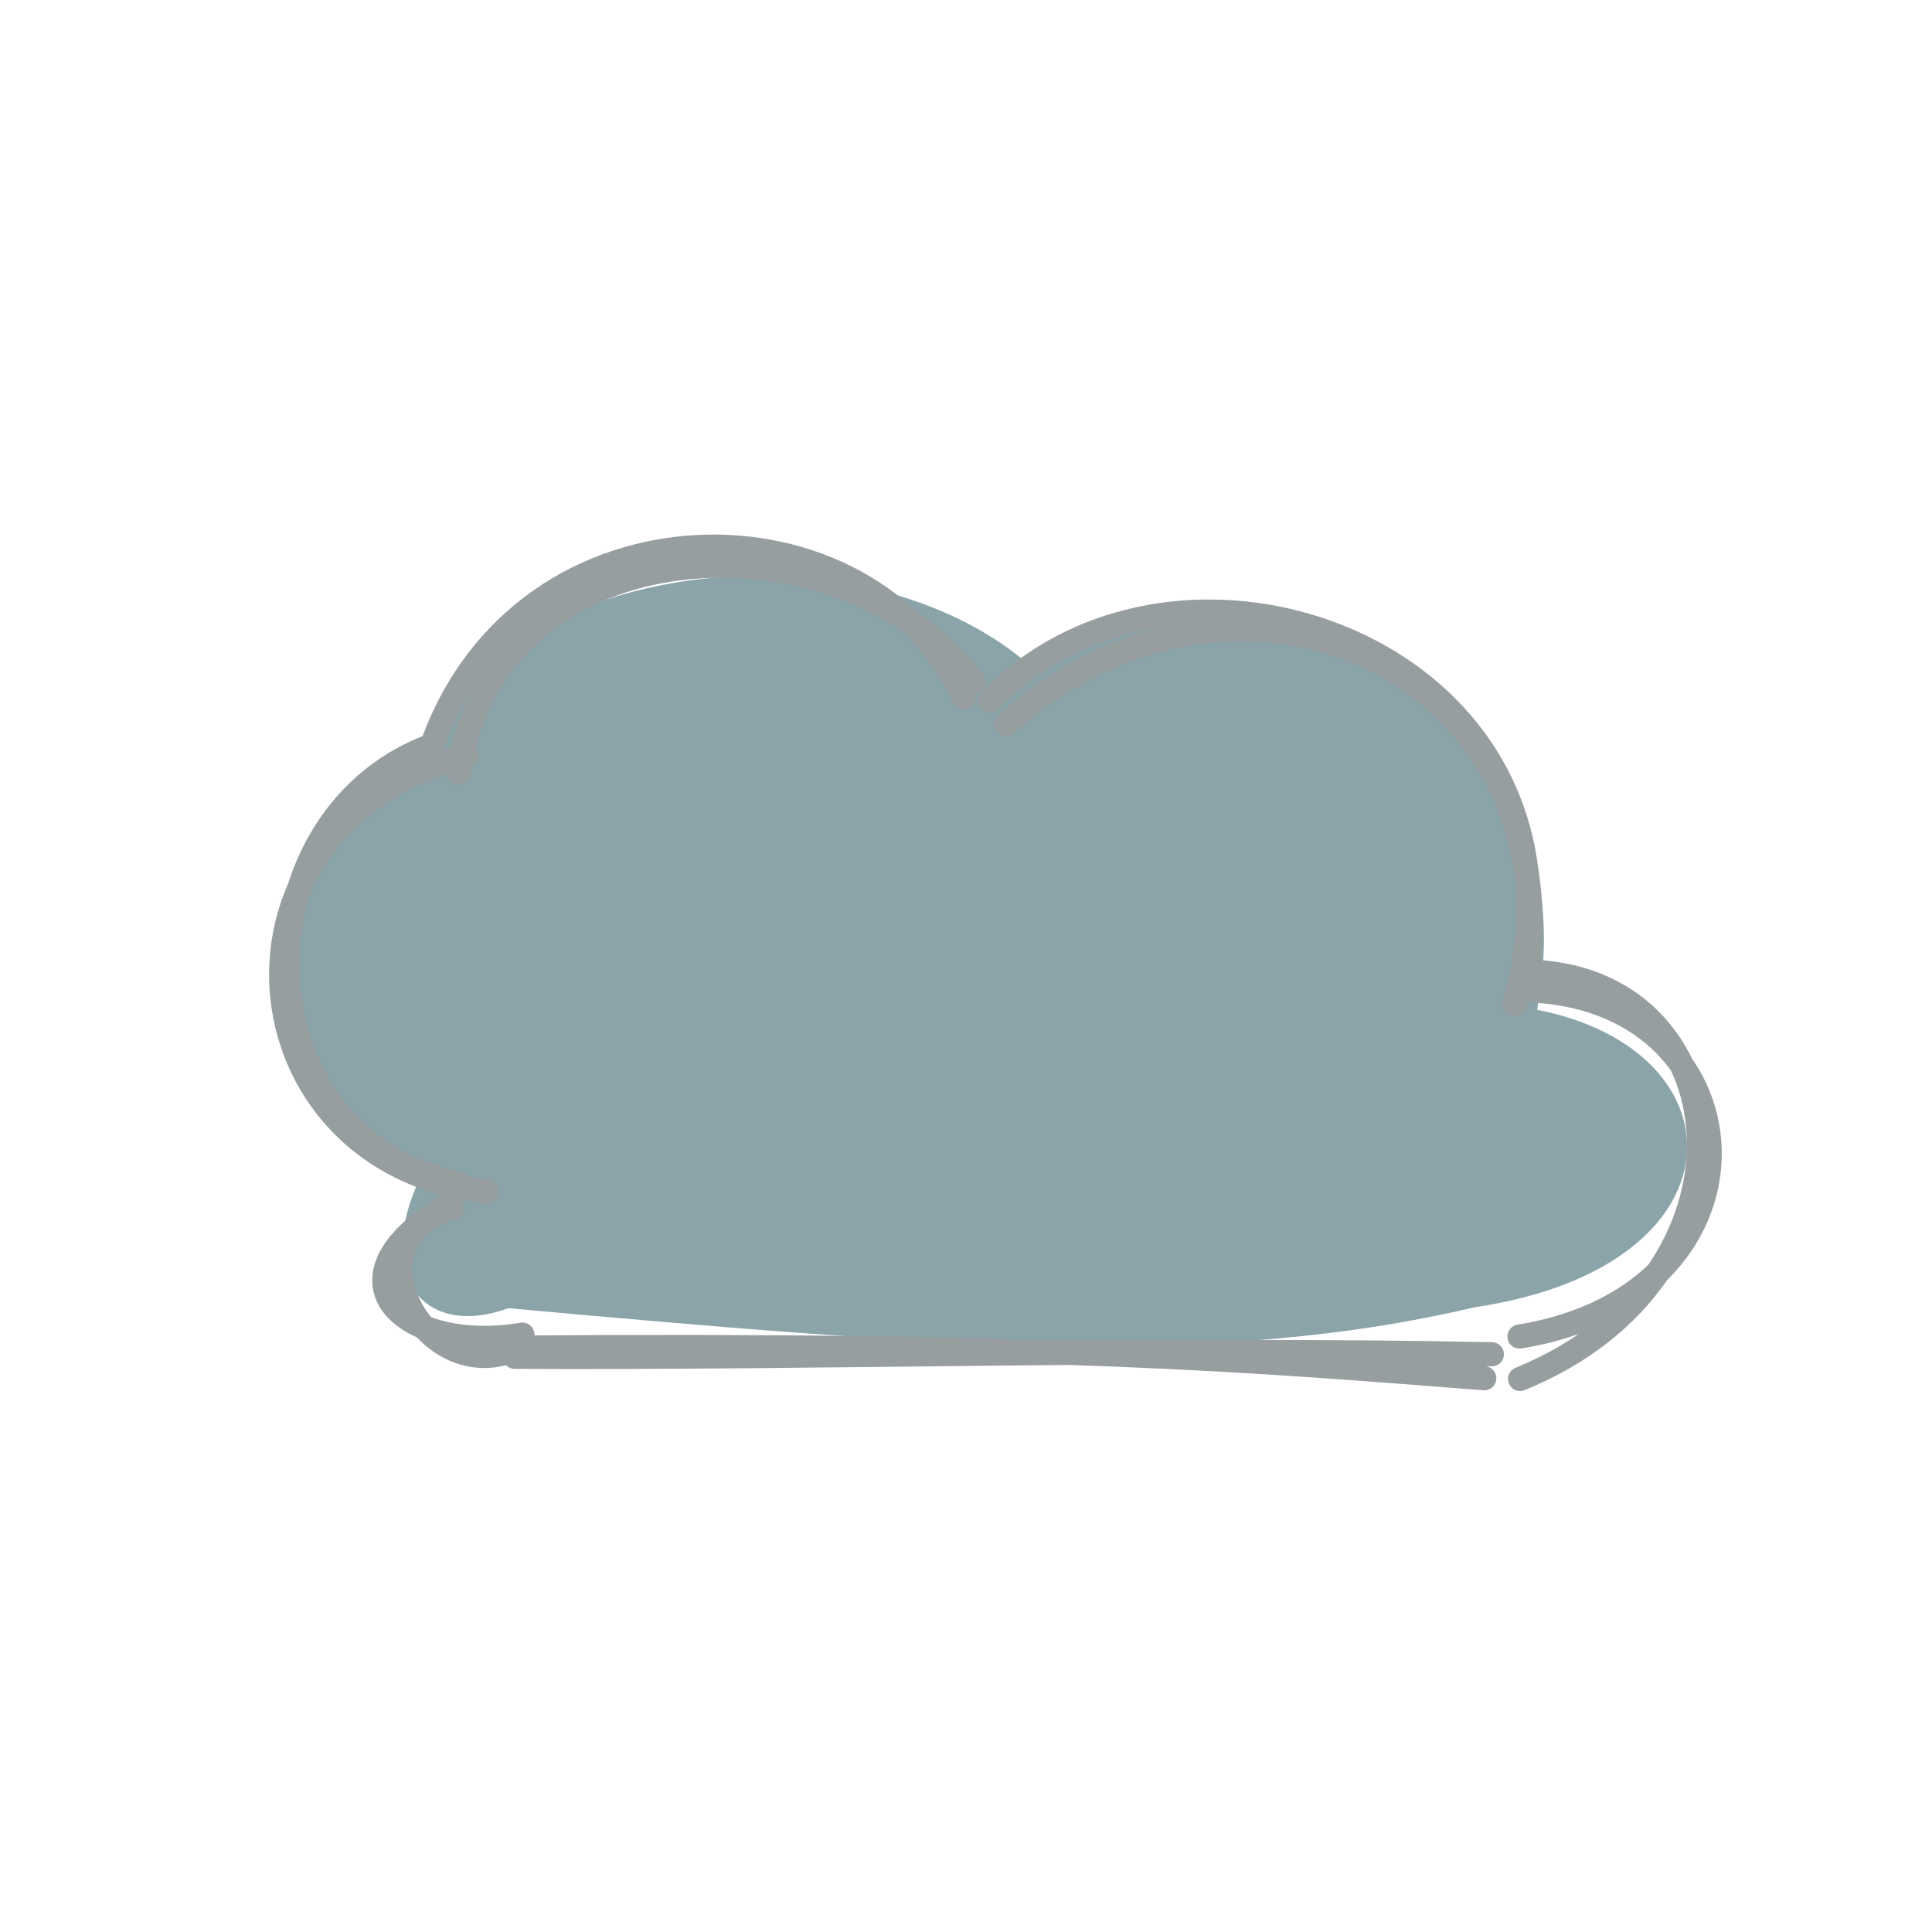
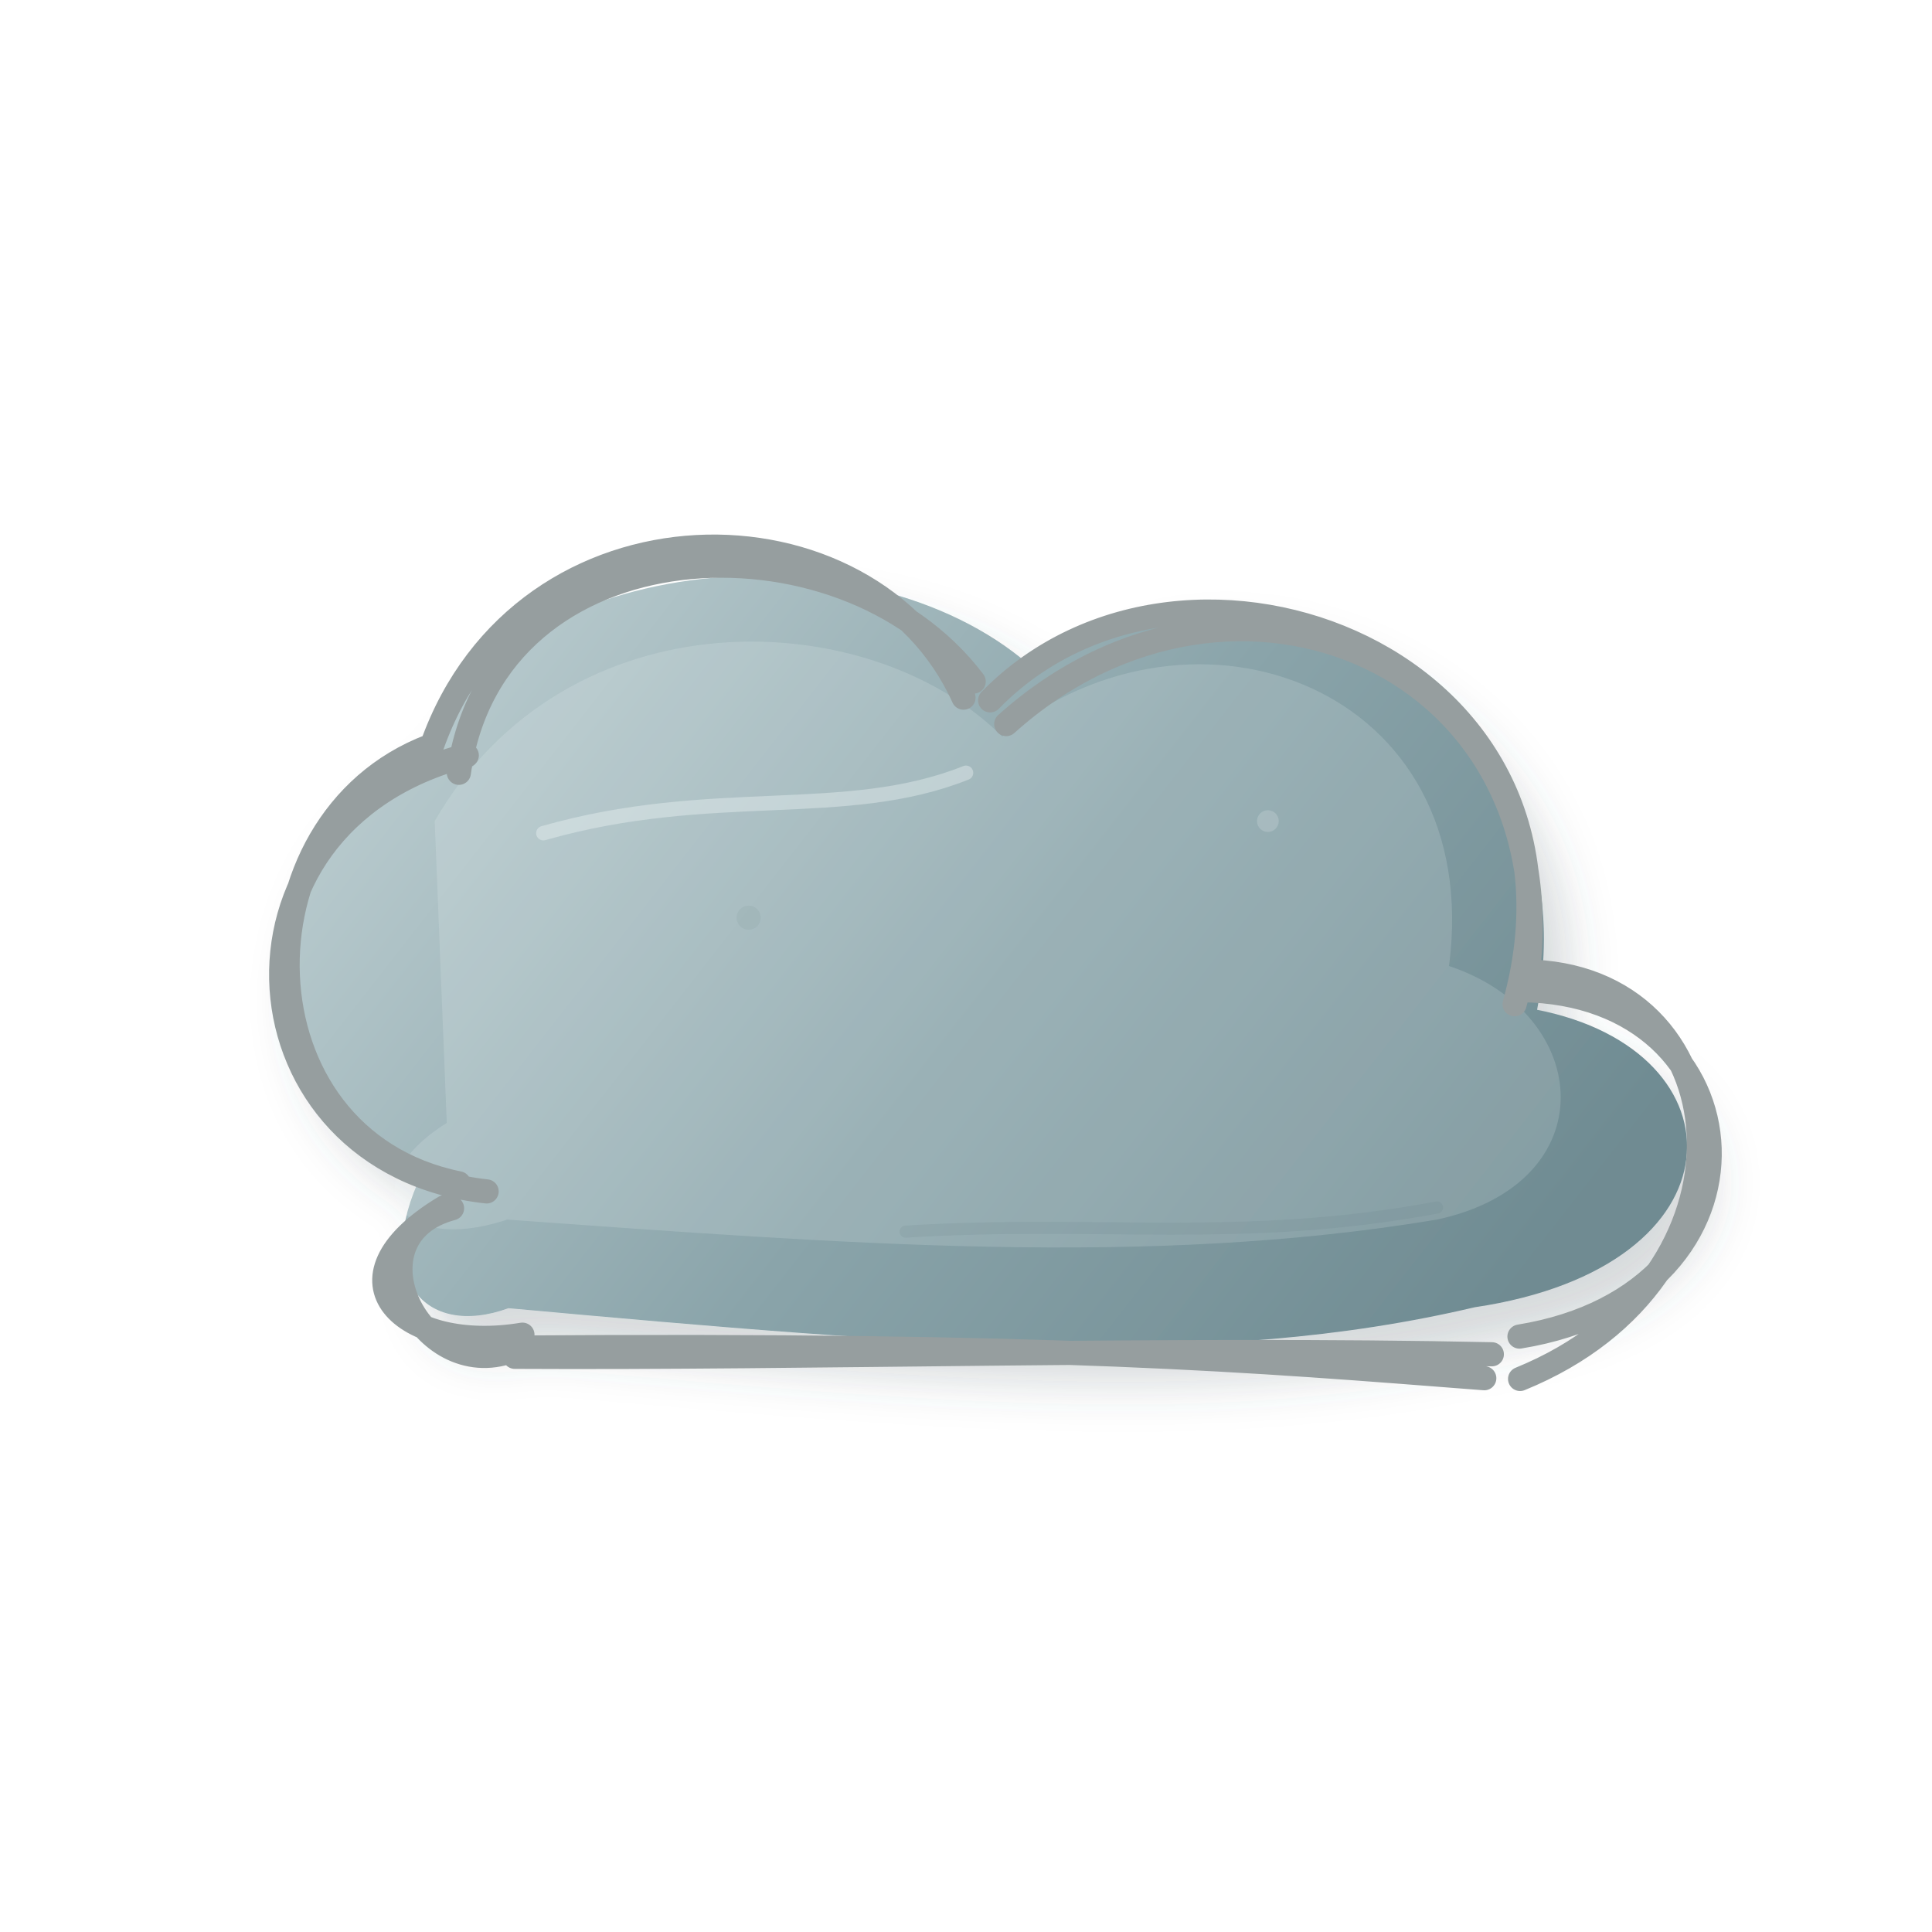
<svg xmlns="http://www.w3.org/2000/svg" width="160" height="160" viewBox="0 0 160 160" fill="none">
  <rect width="160" height="160" fill="none" />
-   <path d="M38 98 C16.673 92.479, 19.843 67.599, 34.671 61.53 C44.293 44.931, 72.892 43.668, 85.731 55.511 C98.68 41.802, 132.625 55.286, 127.296 83.626 C144.553 87.013, 144.73 104.906, 122.118 108.264 C100.274 113.407, 77.037 111.507, 42.111 108.339 C35.121 110.879, 30.808 105.752, 34.929 97.226 C38 98, 38 98, 38 98" stroke="none" stroke-width="0" stroke-linecap="round" stroke-linejoin="round" fill="#8aa4aa" />
+   <defs>
+     <linearGradient id="cloudPaperFill" x1="34" y1="45" x2="121" y2="113" gradientUnits="userSpaceOnUse">
+       <stop stop-color="#bfd0d3" />
+       <stop offset="0.55" stop-color="#8aa4aa" />
+       <stop offset="1" stop-color="#6f8b92" />
+     </linearGradient>
+     <filter id="cloudPaperShadow" x="10" y="34" width="140" height="92" filterUnits="userSpaceOnUse" color-interpolation-filters="sRGB">
+       <feDropShadow dx="2" dy="3" stdDeviation="2" flood-color="#43585e" flood-opacity="0.22" />
+     </filter>
+   </defs>
+   <path d="M38 98 C16.673 92.479, 19.843 67.599, 34.671 61.53 C44.293 44.931, 72.892 43.668, 85.731 55.511 C98.68 41.802, 132.625 55.286, 127.296 83.626 C144.553 87.013, 144.73 104.906, 122.118 108.264 C100.274 113.407, 77.037 111.507, 42.111 108.339 C35.121 110.879, 30.808 105.752, 34.929 97.226 C38 98, 38 98, 38 98" fill="url(#cloudPaperFill)" filter="url(#cloudPaperShadow)" />
+   <path d="M36 68C47 49 72 50 83 61C99 48 123 57 120 80C132 84 133 98 119 101C95 105 70 103 42 101C33 104 29 98 37 93" fill="#f5fbfb" opacity="0.16" />
  <path d="M38 98 C19.673 94.289, 19.36 67.991, 35.603 61.796 M40.299 98.668 C19.194 96.343, 16.678 68.237, 38.657 62.556 M38 64 C40.912 43.269, 69.776 42.056, 80.637 56.441 M35.77 61.762 C43.31 40.456, 72.019 40.516, 79.794 57.776 M82 58 C98.345 41.248, 133.363 54.596, 125.431 83.165 M83.332 59.964 C102.232 42.986, 130.271 55.049, 126.398 81.496 M126 82 C145.827 82.241, 147.781 107.121, 125.836 110.689 M127.053 80.476 C144.445 81.343, 146.435 105.844, 125.887 114.199 M122.921 114.138 C103.452 112.632, 88.073 111.271, 42.01 111.602 M123.547 112.155 C96.767 111.59, 66.943 112.504, 42.632 112.365 M42 112 C34.554 114.298, 28.916 102.333, 37.437 100.065 M43.265 110.532 C33.438 112.164, 26.749 106.021, 36.835 99.967 M38 98 C38 98, 38 98, 38 98 M38 98 C38 98, 38 98, 38 98" stroke="#969e9f" stroke-width="2" stroke-linecap="round" stroke-linejoin="round" fill="none" />
+   <g opacity="0.35">
+     <path d="M45 69C59 65 70 68 80 64" stroke="#f5fbfb" stroke-width="1.2" stroke-linecap="round" />
+     <path d="M75 102C91 101 103 103 119 100" stroke="#587179" stroke-width="1" stroke-linecap="round" opacity="0.35" />
+     <circle cx="62" cy="76" r="1" fill="#587179" opacity="0.25" />
+     <circle cx="105" cy="68" r="0.9" fill="#f5fbfb" opacity="0.5" />
+   </g>
</svg>
